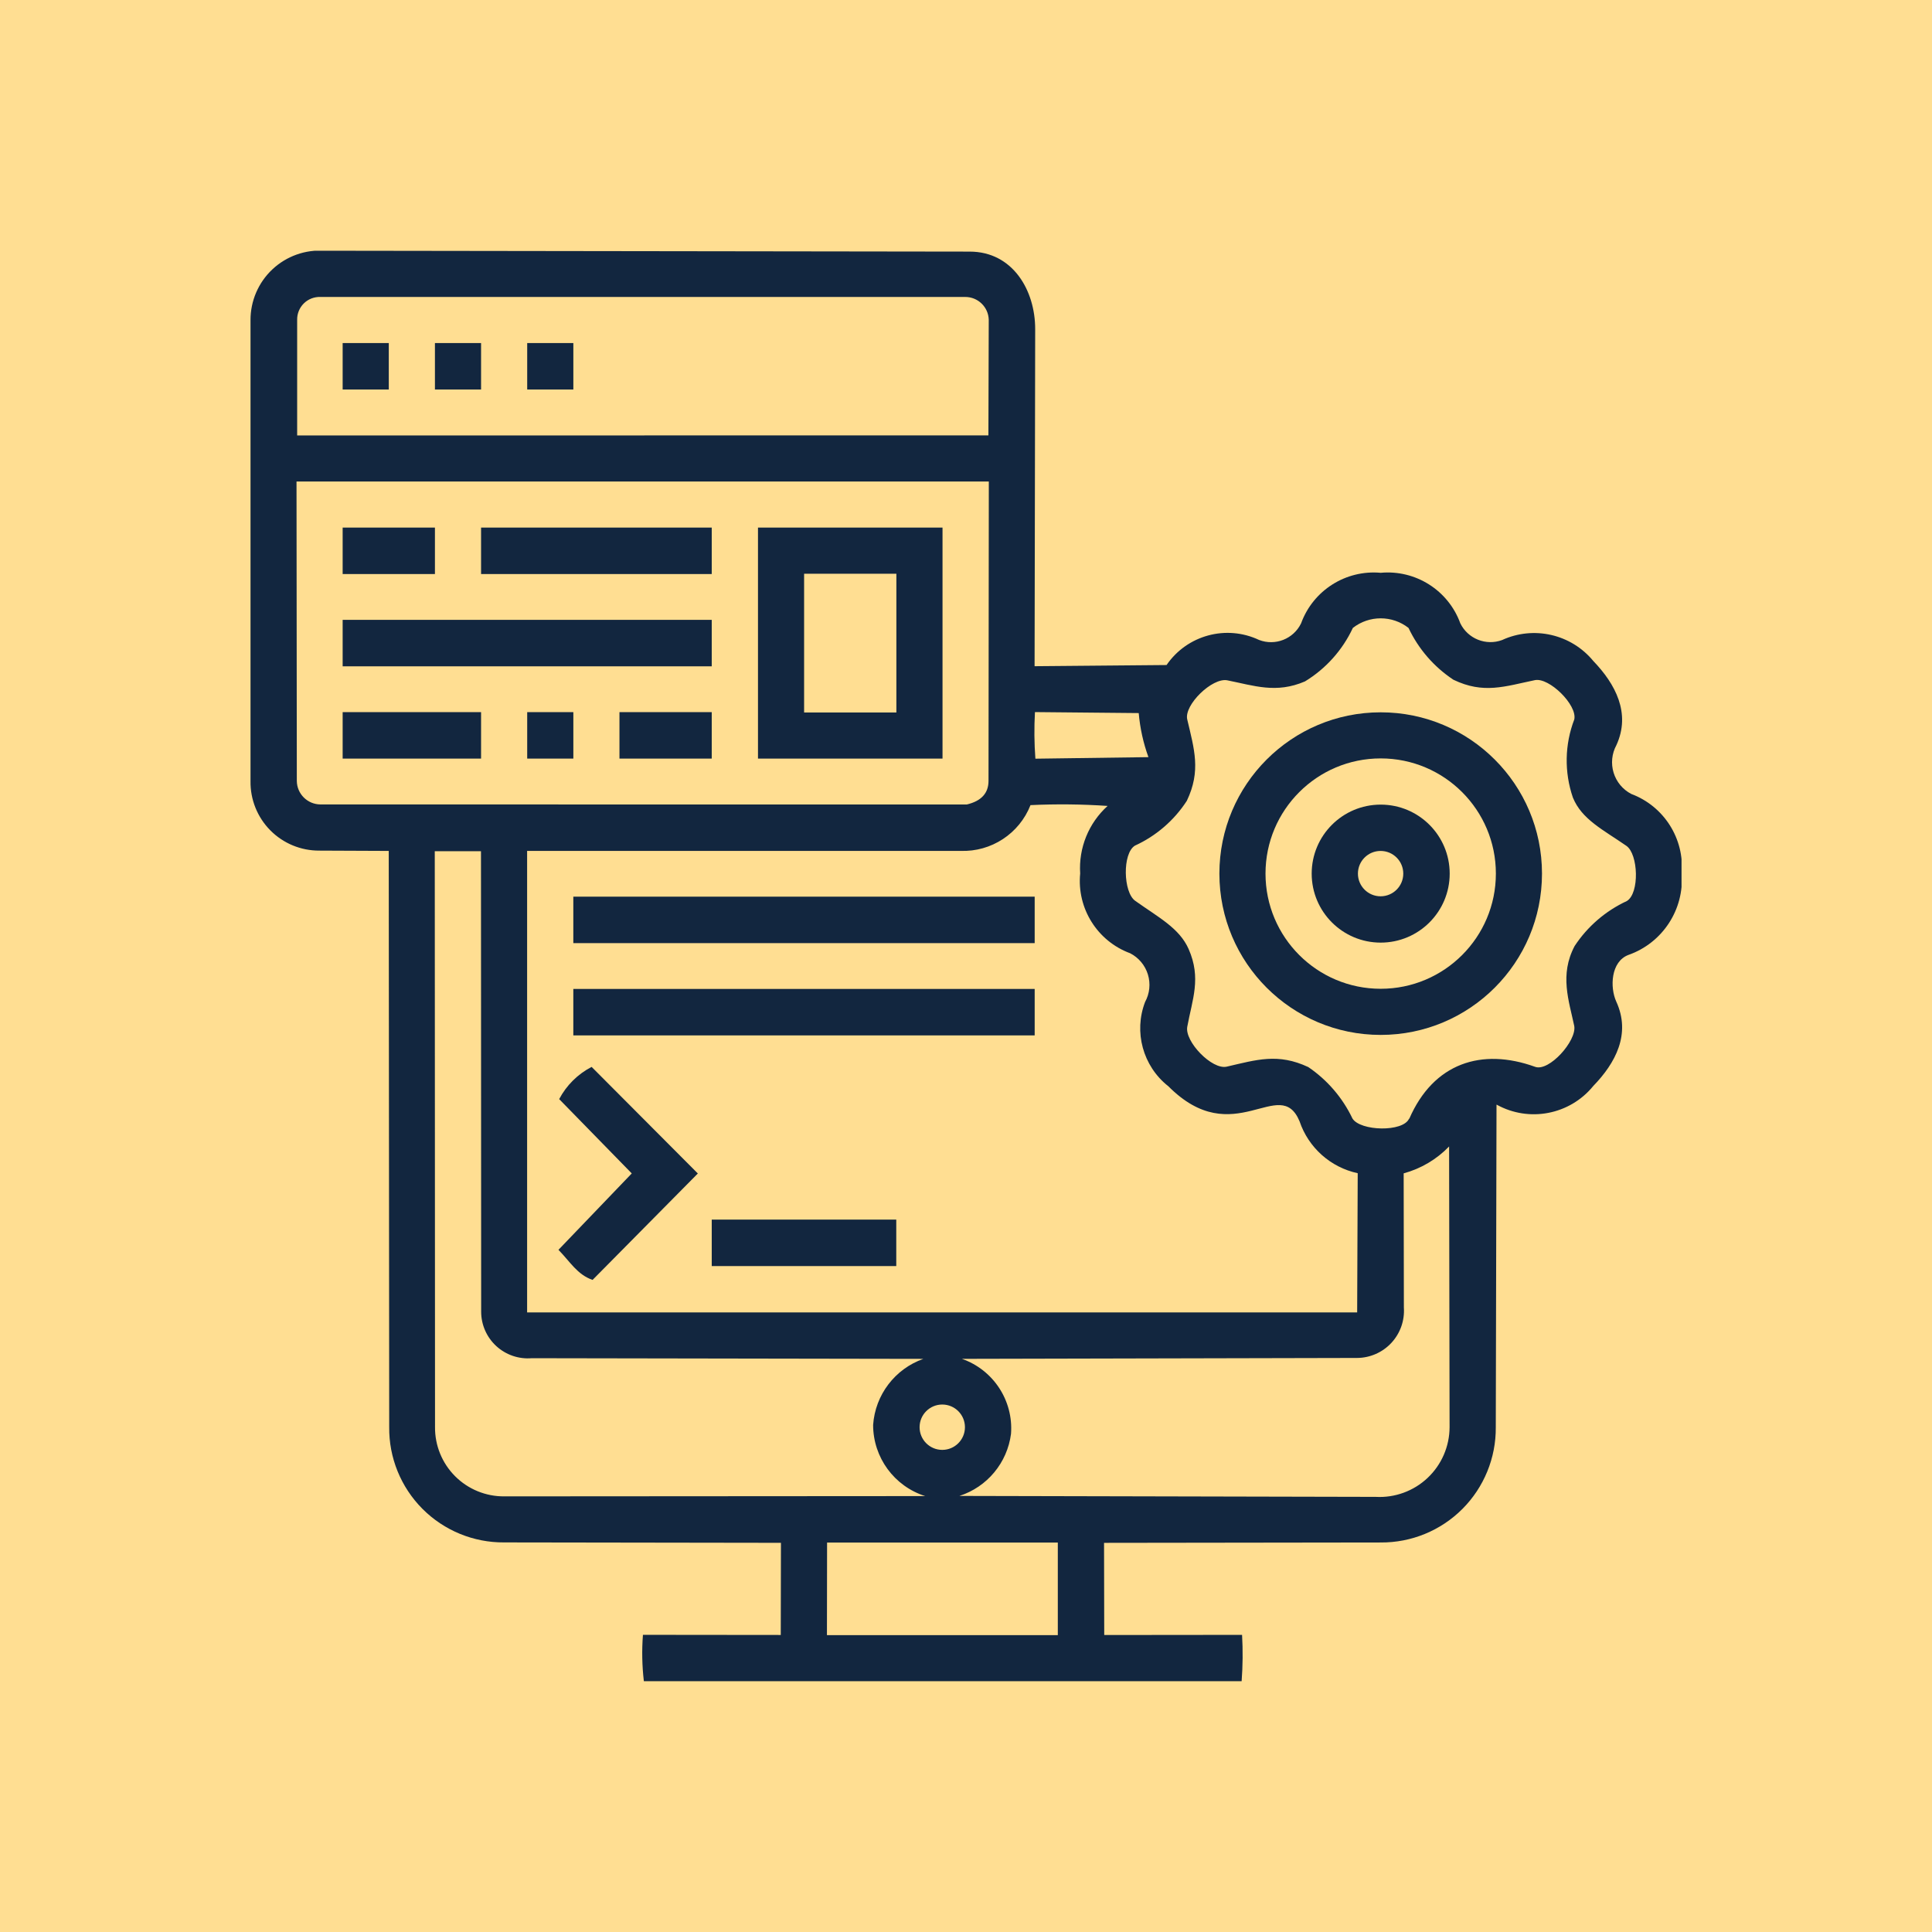
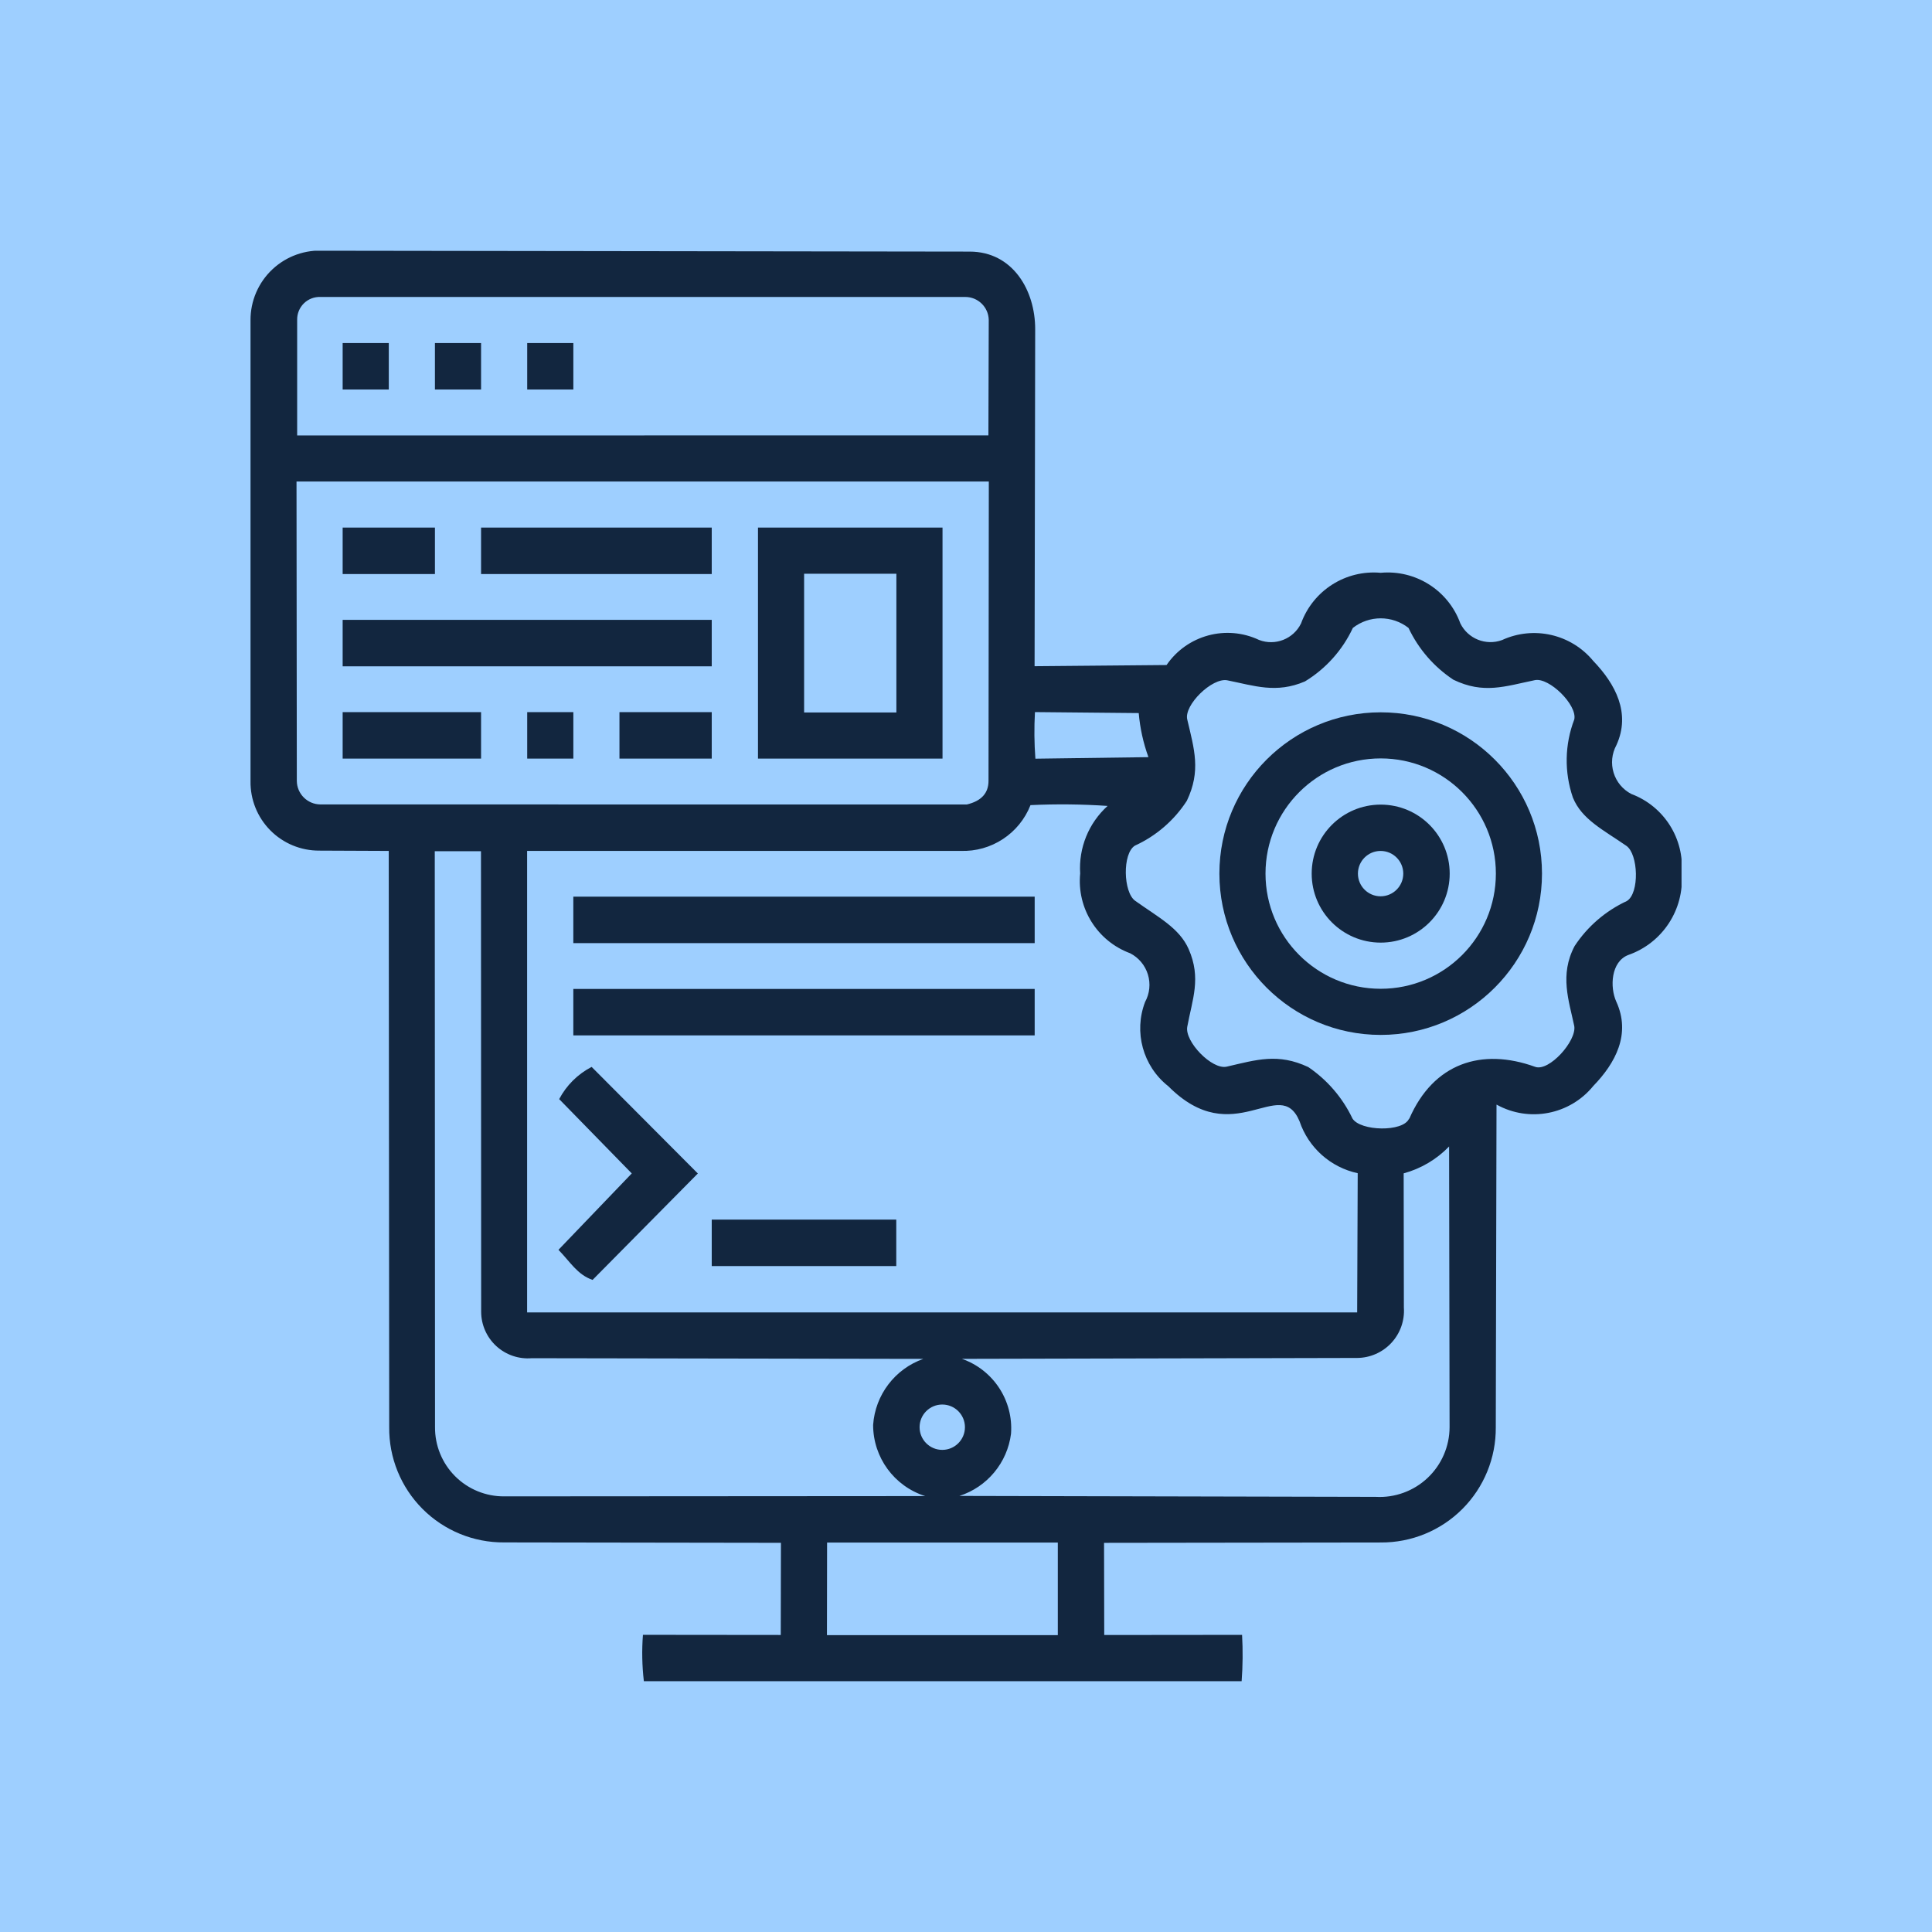
<svg xmlns="http://www.w3.org/2000/svg" width="84" height="84" viewBox="0 0 84 84">
  <defs>
    <clipPath id="clip-path">
      <rect id="Rectangle_464315" data-name="Rectangle 464315" width="62.218" height="62.197" fill="#12263f" />
    </clipPath>
  </defs>
  <g id="img41" transform="translate(-179.734 -5520.842)">
-     <path id="Path_1274448" data-name="Path 1274448" d="M0,0H84V84H0Z" transform="translate(179.734 5520.842)" fill="#ffde92" />
+     <path id="Path_1274448" data-name="Path 1274448" d="M0,0H84V84H0Z" transform="translate(179.734 5520.842)" fill="#9ecfff" />
    <g id="Group_1211463" data-name="Group 1211463" transform="translate(190.626 5531.743)">
      <path id="Path_1273888" data-name="Path 1273888" d="M118,70.055h-8.023V60.011H118Zm-2.006-8.037h-4.012v6.032h4.012Z" transform="translate(-87.913 -47.974)" fill="#12263f" />
      <rect id="Rectangle_464303" data-name="Rectangle 464303" width="16.047" height="2.02" transform="translate(4.006 16.049)" fill="#12263f" />
      <rect id="Rectangle_464304" data-name="Rectangle 464304" width="10.029" height="2.02" transform="translate(10.024 12.037)" fill="#12263f" />
      <rect id="Rectangle_464305" data-name="Rectangle 464305" width="6.018" height="2.02" transform="translate(4.006 20.061)" fill="#12263f" />
      <rect id="Rectangle_464306" data-name="Rectangle 464306" width="4.012" height="2.02" transform="translate(4.006 12.037)" fill="#12263f" />
      <rect id="Rectangle_464307" data-name="Rectangle 464307" width="4.012" height="2.02" transform="translate(16.041 20.061)" fill="#12263f" />
      <rect id="Rectangle_464308" data-name="Rectangle 464308" width="2.006" height="2.02" transform="translate(12.03 20.061)" fill="#12263f" />
      <rect id="Rectangle_464309" data-name="Rectangle 464309" width="2.006" height="2.02" transform="translate(4.006 4.014)" fill="#12263f" />
      <rect id="Rectangle_464310" data-name="Rectangle 464310" width="2.006" height="2.02" transform="translate(8.018 4.014)" fill="#12263f" />
      <rect id="Rectangle_464311" data-name="Rectangle 464311" width="2.006" height="2.02" transform="translate(12.03 4.014)" fill="#12263f" />
      <g id="Group_1211462" data-name="Group 1211462">
        <g id="Group_1211461" data-name="Group 1211461" clip-path="url(#clip-path)">
          <path id="Path_1273889" data-name="Path 1273889" d="M54.174,37.131l-.032,14.025a4.967,4.967,0,0,1-5,5.007l-12.032.016.008,4.007,5.993-.006a15.257,15.257,0,0,1-.019,2.014l-25.99,0a10.419,10.419,0,0,1-.04-2.016l5.992.006.008-4.006-12.032-.018a4.96,4.96,0,0,1-5-5.021L6.01,26.095l-3.022-.013A2.975,2.975,0,0,1,0,23.061L0,3.023A3.014,3.014,0,0,1,3.22,0L31.267.038c1.872,0,2.852,1.683,2.849,3.373L34.09,18.064l5.738-.051a3.213,3.213,0,0,1,4.023-1.09,1.452,1.452,0,0,0,1.825-.72,3.361,3.361,0,0,1,3.462-2.2A3.357,3.357,0,0,1,52.6,16.2a1.461,1.461,0,0,0,1.813.728,3.334,3.334,0,0,1,3.972.913c.954.992,1.64,2.265,1,3.658a1.554,1.554,0,0,0,.649,2.12,3.39,3.39,0,0,1,2.19,3.454,3.478,3.478,0,0,1-2.32,3.546c-.757.289-.809,1.4-.522,2.031.644,1.405-.035,2.669-1,3.664a3.334,3.334,0,0,1-4.2.814m-22.1-29.1.015-5.025a1.02,1.02,0,0,0-1.027-.993l-28.03,0a.975.975,0,0,0-1.012.994l0,5.028Zm-.941,16.049c.642-.152.946-.5.946-1.029l.013-13.014H2l.013,13.014a1.033,1.033,0,0,0,1.024,1.026Zm19.24,13.663c1.05-2.417,3.142-3.1,5.473-2.257.606.219,1.81-1.13,1.7-1.775-.233-1.107-.647-2.223.016-3.478a5.474,5.474,0,0,1,2.27-1.956c.558-.337.5-2.04-.02-2.4-1.011-.7-1.94-1.148-2.326-2.1a4.973,4.973,0,0,1,.061-3.395c.14-.626-1.093-1.837-1.713-1.709-1.3.269-2.227.617-3.543-.018A5.528,5.528,0,0,1,50.348,16.4a1.963,1.963,0,0,0-2.42,0,5.392,5.392,0,0,1-2.082,2.325c-1.253.539-2.21.185-3.375-.047-.657-.131-1.892,1.074-1.744,1.7.305,1.3.605,2.235-.018,3.539a5.327,5.327,0,0,1-2.256,1.948c-.552.338-.51,2.03.012,2.4,1.013.722,1.92,1.185,2.322,2.095.56,1.27.16,2.189-.059,3.381-.118.643,1.078,1.882,1.716,1.734,1.3-.3,2.227-.6,3.546.018a5.628,5.628,0,0,1,1.921,2.237c.341.55,2.2.6,2.461.005M39.04,22.018a7.479,7.479,0,0,1-.422-1.916l-4.512-.043a15.509,15.509,0,0,0,.019,2.026Zm.854,14.3a3.206,3.206,0,0,1-1-3.655,1.546,1.546,0,0,0-.648-2.118,3.35,3.35,0,0,1-2.174-3.469,3.643,3.643,0,0,1,1.193-2.937,29.064,29.064,0,0,0-3.353-.035,3.143,3.143,0,0,1-3.038,1.99l-18.848,0,0,20.067,36.089,0,.024-6.053A3.432,3.432,0,0,1,45.61,37.85c-.858-2.06-2.855,1.357-5.716-1.535M29.263,48.18l-17.035-.029a2.03,2.03,0,0,1-2.2-2.022l-.008-20.022-2.009,0,.011,25.034a2.986,2.986,0,0,0,3.013,3.017l18.3-.012a3.246,3.246,0,0,1-2.265-3.092,3.286,3.286,0,0,1,2.187-2.875m1.673,0a3.2,3.2,0,0,1,2.135,3.26,3.275,3.275,0,0,1-2.244,2.7l18.1.041a3.043,3.043,0,0,0,3.212-3.03l-.021-12.205a4.315,4.315,0,0,1-1.975,1.169l.009,5.835a2.051,2.051,0,0,1-2.035,2.191Zm.132,2.972a.986.986,0,1,0-.986.986.986.986,0,0,0,.986-.986m-6,9.041H35.1V56.166H25.068Z" transform="translate(0 0)" fill="#12263f" />
          <rect id="Rectangle_464312" data-name="Rectangle 464312" width="20.059" height="2.02" transform="translate(14.035 28.084)" fill="#12263f" />
          <rect id="Rectangle_464313" data-name="Rectangle 464313" width="20.059" height="2.02" transform="translate(14.035 32.096)" fill="#12263f" />
          <path id="Path_1273890" data-name="Path 1273890" d="M68.231,186.161c-.668-.232-.971-.785-1.483-1.308l3.187-3.322L66.779,178.3A3.323,3.323,0,0,1,68.19,176.9l4.618,4.634Z" transform="translate(-53.359 -141.414)" fill="#12263f" />
          <rect id="Rectangle_464314" data-name="Rectangle 464314" width="8.023" height="2.02" transform="translate(20.053 42.125)" fill="#12263f" />
          <path id="Path_1273891" data-name="Path 1273891" d="M224.038,107.066a7.013,7.013,0,1,1-7.013-7.012,7.012,7.012,0,0,1,7.013,7.012m-2.005,0a5.008,5.008,0,1,0-5.008,5.008,5.008,5.008,0,0,0,5.008-5.008" transform="translate(-167.887 -79.985)" fill="#12263f" />
          <path id="Path_1273892" data-name="Path 1273892" d="M236,123.042a3,3,0,1,1-3-3,3,3,0,0,1,3,3m-2.018,0a.986.986,0,1,0-.986.986.986.986,0,0,0,.986-.986" transform="translate(-183.862 -95.96)" fill="#12263f" />
        </g>
      </g>
    </g>
  </g>
</svg>
